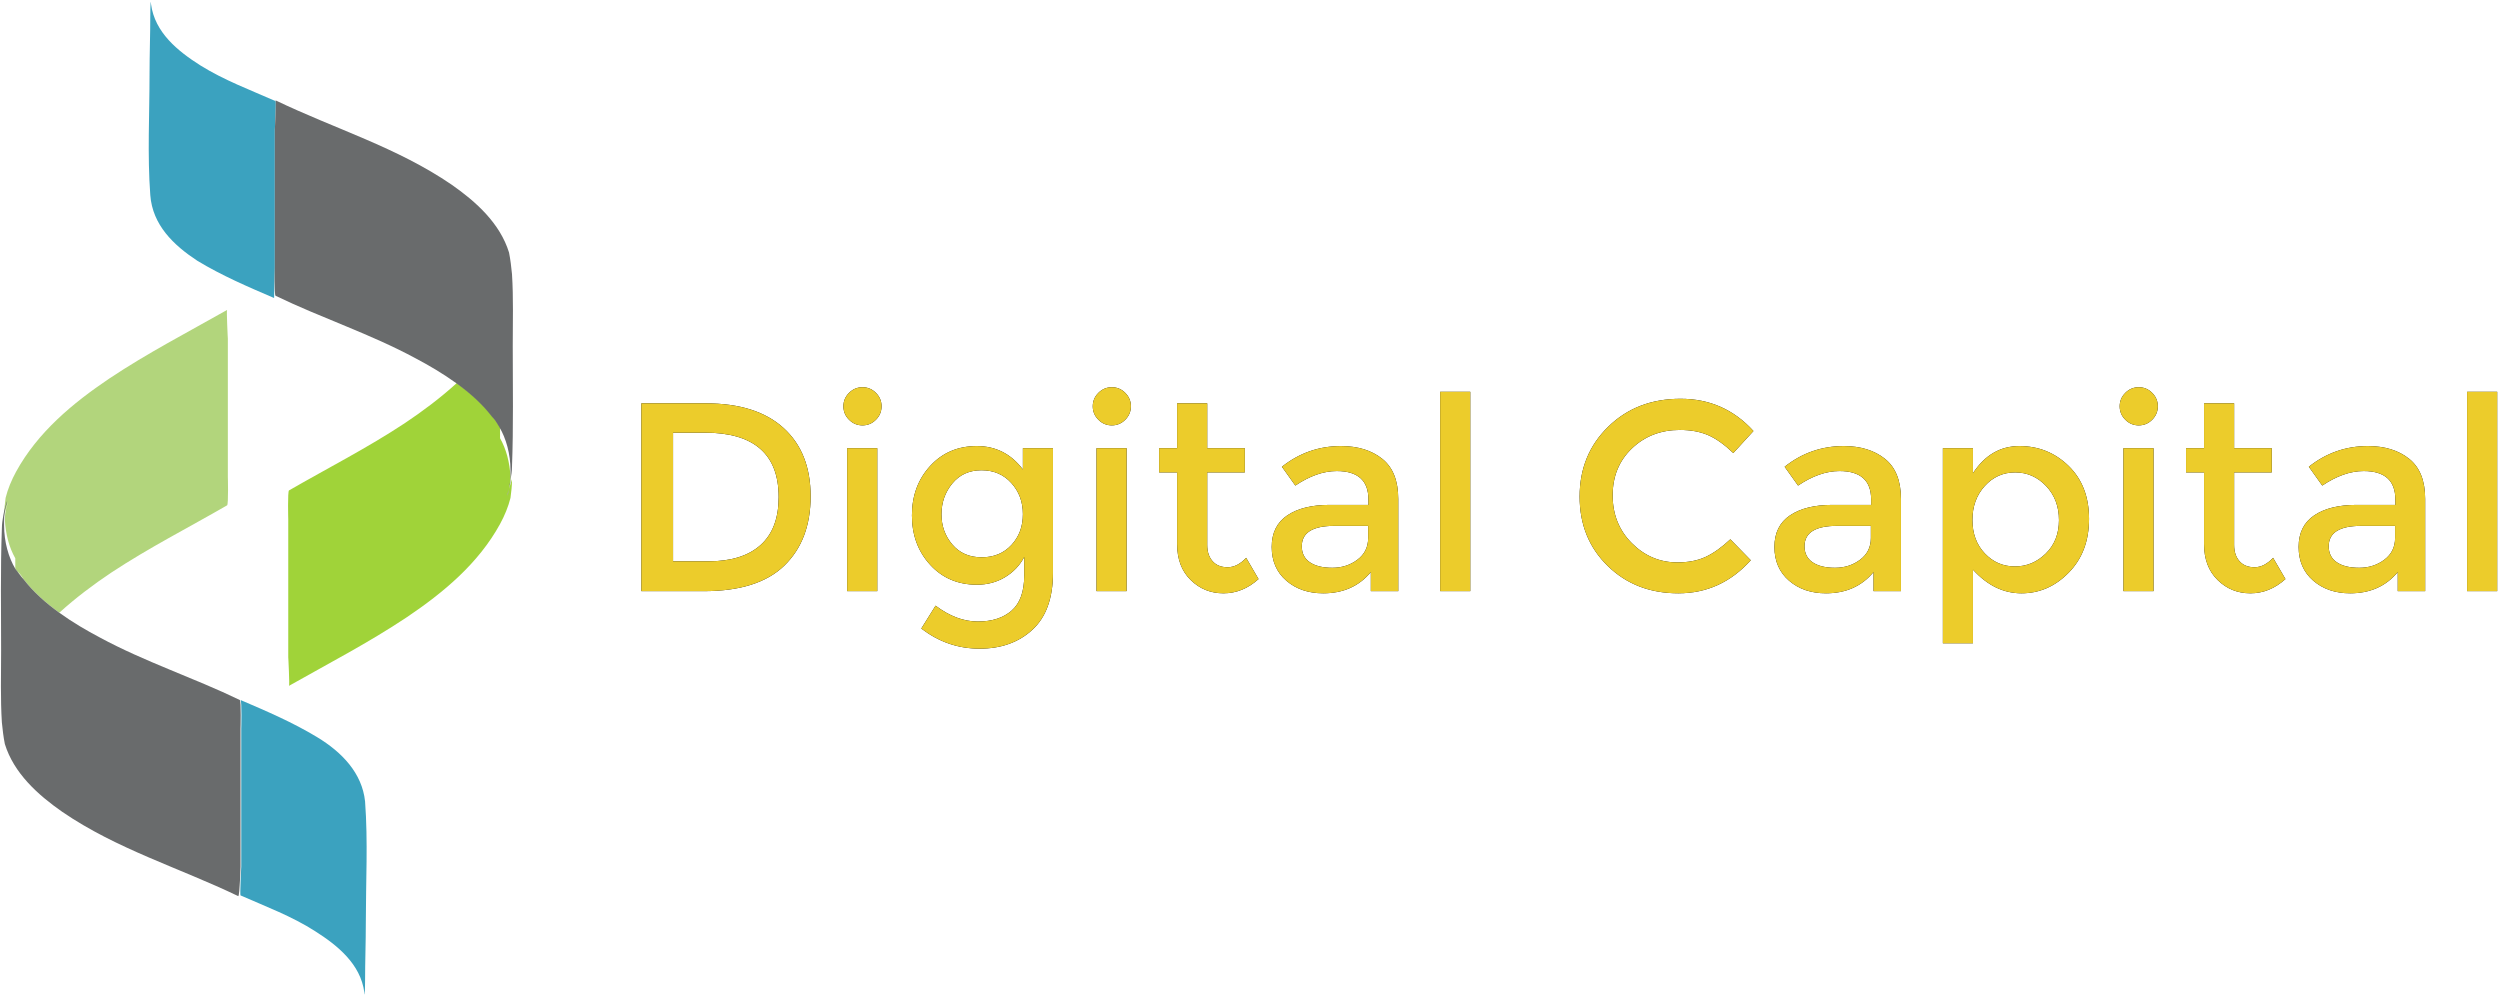
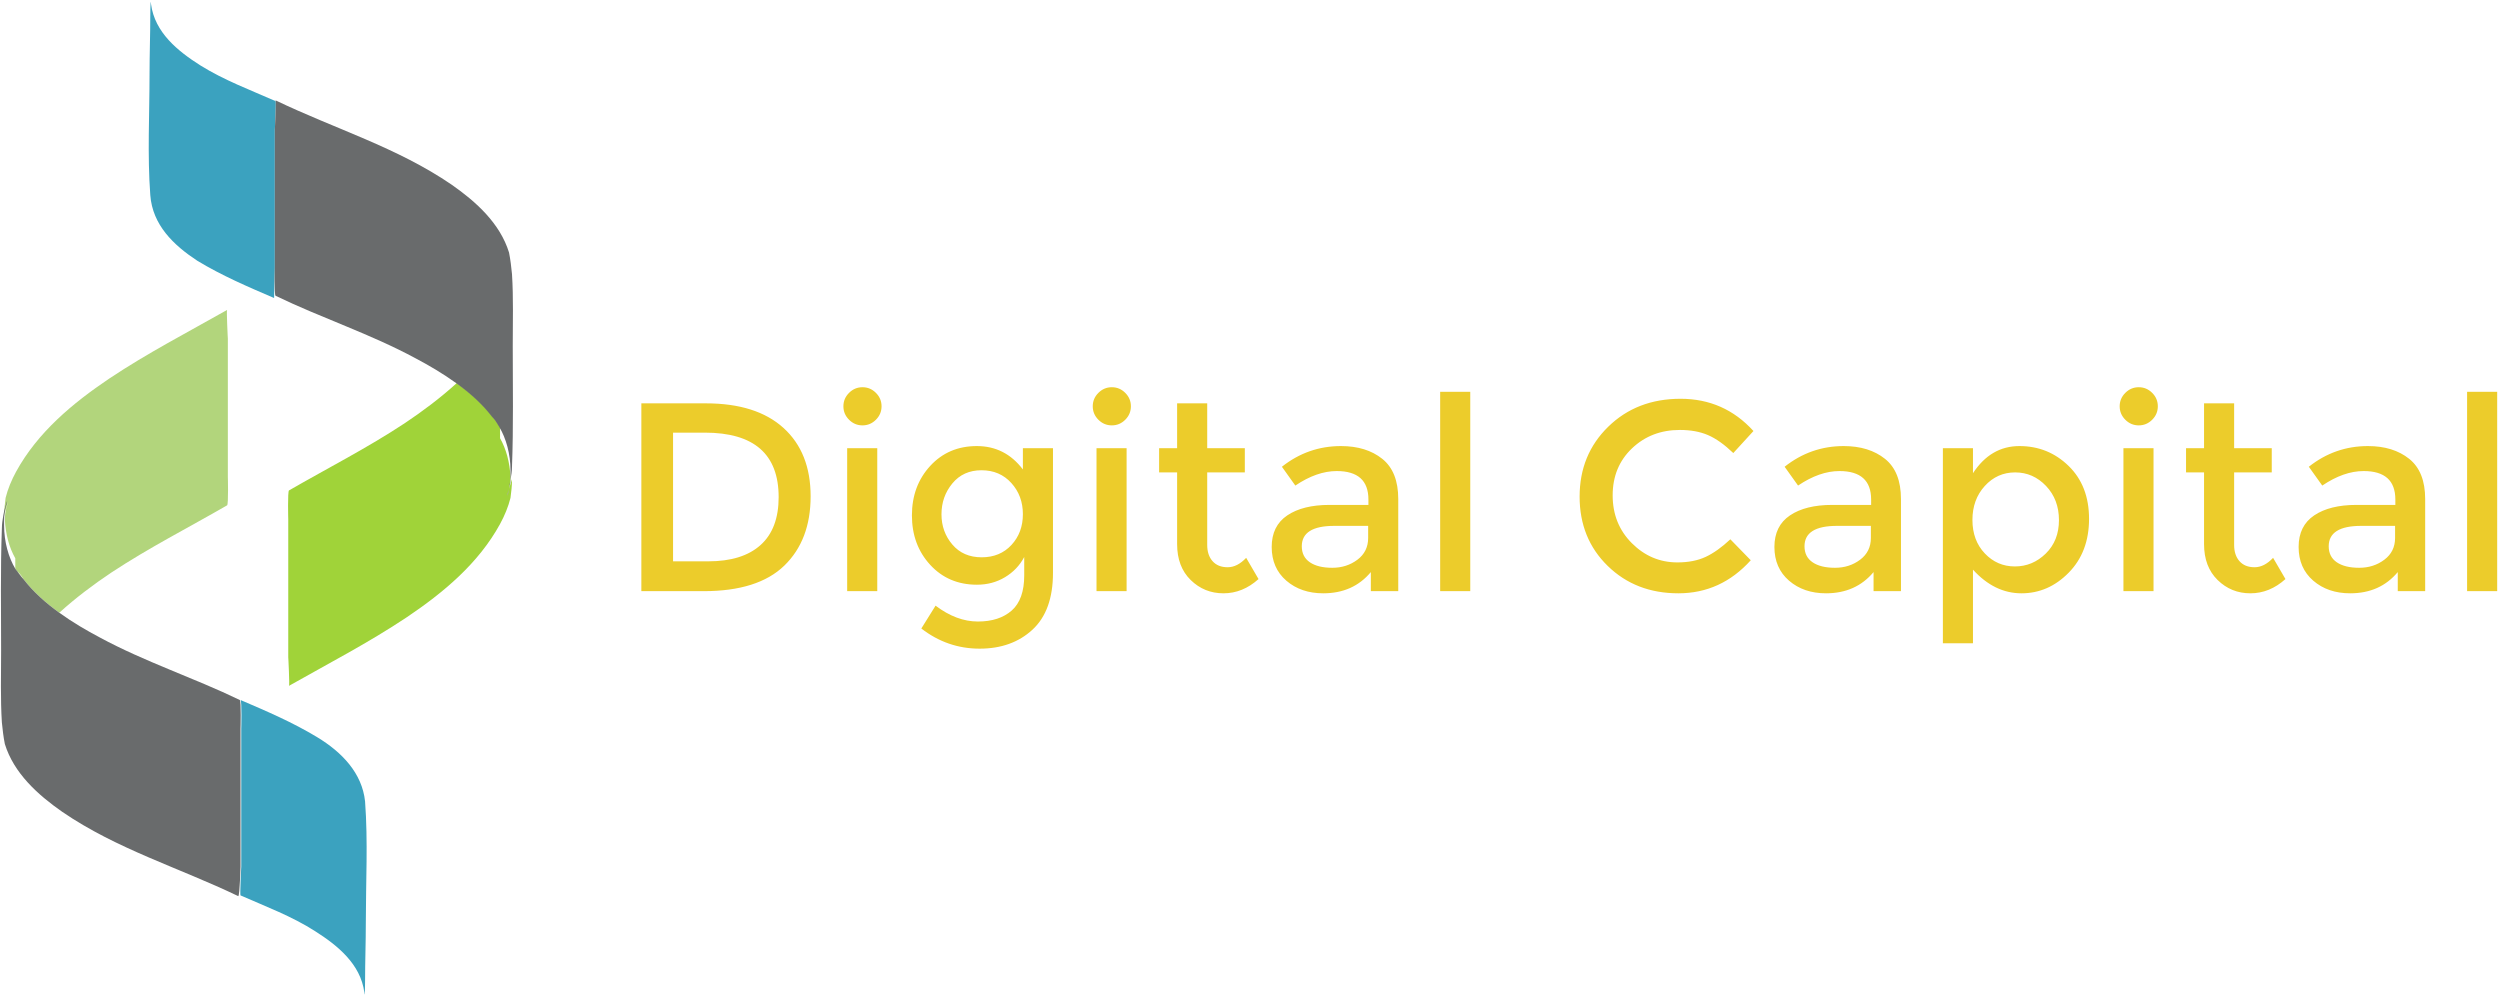
- <svg xmlns="http://www.w3.org/2000/svg" xmlns:xlink="http://www.w3.org/1999/xlink" width="534px" height="213px" viewBox="0 0 534 213" version="1.1">
-   <defs>
-     <path d="M19.767,16.155 C26.96,16.155 32.489,17.905 36.353,21.406 C40.217,24.907 42.15,29.776 42.15,36.012 C42.15,42.249 40.275,47.185 36.525,50.82 C32.776,54.454 27.036,56.272 19.308,56.272 L5.993,56.272 L5.993,16.155 L19.767,16.155 Z M35.32,36.185 C35.32,27.002 30.059,22.411 19.537,22.411 L12.765,22.411 L12.765,49.901 L20.283,49.901 C25.143,49.901 28.863,48.744 31.446,46.429 C34.029,44.114 35.32,40.699 35.32,36.185 Z M56.383,56.272 L49.955,56.272 L49.955,25.739 L56.383,25.739 L56.383,56.272 Z M50.357,19.656 C49.553,18.852 49.151,17.896 49.151,16.786 C49.151,15.677 49.553,14.72 50.357,13.917 C51.16,13.113 52.117,12.711 53.226,12.711 C54.336,12.711 55.292,13.113 56.096,13.917 C56.899,14.72 57.301,15.677 57.301,16.786 C57.301,17.896 56.899,18.852 56.096,19.656 C55.292,20.459 54.336,20.861 53.226,20.861 C52.117,20.861 51.16,20.459 50.357,19.656 Z M93.917,25.739 L93.917,52.369 C93.917,57.764 92.454,61.81 89.527,64.508 C86.6,67.205 82.84,68.554 78.249,68.554 C73.658,68.554 69.506,67.119 65.795,64.249 L68.837,59.371 C71.821,61.628 74.834,62.757 77.876,62.757 C80.918,62.757 83.328,61.973 85.107,60.404 C86.887,58.835 87.776,56.329 87.776,52.886 L87.776,48.983 C86.82,50.781 85.452,52.216 83.673,53.287 C81.893,54.359 79.894,54.894 77.675,54.894 C73.619,54.894 70.291,53.479 67.689,50.647 C65.087,47.816 63.786,44.296 63.786,40.087 C63.786,35.879 65.087,32.359 67.689,29.527 C70.291,26.696 73.61,25.28 77.646,25.28 C81.683,25.28 84.964,26.945 87.489,30.273 L87.489,25.739 L93.917,25.739 Z M70.099,39.858 C70.099,42.345 70.874,44.497 72.424,46.314 C73.973,48.132 76.059,49.04 78.68,49.04 C81.3,49.04 83.424,48.16 85.05,46.4 C86.676,44.64 87.489,42.45 87.489,39.829 C87.489,37.208 86.667,34.989 85.021,33.172 C83.376,31.354 81.253,30.445 78.651,30.445 C76.049,30.445 73.973,31.383 72.424,33.258 C70.874,35.132 70.099,37.332 70.099,39.858 Z M109.642,56.272 L103.215,56.272 L103.215,25.739 L109.642,25.739 L109.642,56.272 Z M103.616,19.656 C102.813,18.852 102.411,17.896 102.411,16.786 C102.411,15.677 102.813,14.72 103.616,13.917 C104.42,13.113 105.376,12.711 106.486,12.711 C107.595,12.711 108.552,13.113 109.355,13.917 C110.159,14.72 110.561,15.677 110.561,16.786 C110.561,17.896 110.159,18.852 109.355,19.656 C108.552,20.459 107.595,20.861 106.486,20.861 C105.376,20.861 104.42,20.459 103.616,19.656 Z M126.86,30.905 L126.86,46.4 C126.86,47.854 127.243,49.012 128.008,49.873 C128.773,50.733 129.844,51.164 131.222,51.164 C132.599,51.164 133.919,50.494 135.182,49.155 L137.822,53.689 C135.564,55.717 133.068,56.731 130.332,56.731 C127.596,56.731 125.263,55.784 123.33,53.89 C121.398,51.996 120.432,49.442 120.432,46.228 L120.432,30.905 L116.587,30.905 L116.587,25.739 L120.432,25.739 L120.432,16.155 L126.86,16.155 L126.86,25.739 L134.895,25.739 L134.895,30.905 L126.86,30.905 Z M167.666,56.272 L161.812,56.272 L161.812,52.197 C159.286,55.22 155.9,56.731 151.653,56.731 C148.477,56.731 145.847,55.832 143.762,54.034 C141.677,52.235 140.634,49.834 140.634,46.831 C140.634,43.827 141.744,41.579 143.963,40.087 C146.182,38.595 149.185,37.849 152.973,37.849 L161.295,37.849 L161.295,36.701 C161.295,32.645 159.038,30.618 154.523,30.618 C151.691,30.618 148.745,31.651 145.684,33.717 L142.815,29.699 C146.526,26.753 150.735,25.28 155.441,25.28 C159.038,25.28 161.974,26.189 164.251,28.006 C166.527,29.824 167.666,32.684 167.666,36.586 L167.666,56.272 Z M161.238,44.908 L161.238,42.326 L154.006,42.326 C149.377,42.326 147.062,43.779 147.062,46.687 C147.062,48.18 147.636,49.318 148.784,50.102 C149.931,50.887 151.529,51.279 153.576,51.279 C155.623,51.279 157.411,50.705 158.942,49.557 C160.472,48.409 161.238,46.86 161.238,44.908 Z M183.047,56.272 L176.619,56.272 L176.619,13.687 L183.047,13.687 L183.047,56.272 Z M227.296,50.131 C229.63,50.131 231.638,49.739 233.322,48.954 C235.005,48.17 236.765,46.917 238.602,45.195 L242.964,49.672 C238.717,54.378 233.561,56.731 227.496,56.731 C221.432,56.731 216.401,54.78 212.402,50.877 C208.404,46.974 206.405,42.039 206.405,36.07 C206.405,30.101 208.442,25.127 212.517,21.148 C216.592,17.169 221.738,15.179 227.956,15.179 C234.173,15.179 239.367,17.475 243.537,22.066 L239.233,26.772 C237.32,24.936 235.512,23.654 233.81,22.927 C232.107,22.2 230.108,21.837 227.812,21.837 C223.756,21.837 220.351,23.147 217.596,25.768 C214.842,28.389 213.464,31.737 213.464,35.812 C213.464,39.886 214.832,43.292 217.568,46.027 C220.303,48.763 223.546,50.131 227.296,50.131 Z M275.046,56.272 L269.192,56.272 L269.192,52.197 C266.666,55.22 263.28,56.731 259.033,56.731 C255.858,56.731 253.227,55.832 251.142,54.034 C249.057,52.235 248.014,49.834 248.014,46.831 C248.014,43.827 249.124,41.579 251.343,40.087 C253.562,38.595 256.565,37.849 260.353,37.849 L268.675,37.849 L268.675,36.701 C268.675,32.645 266.418,30.618 261.903,30.618 C259.072,30.618 256.125,31.651 253.065,33.717 L250.195,29.699 C253.906,26.753 258.115,25.28 262.821,25.28 C266.418,25.28 269.354,26.189 271.631,28.006 C273.907,29.824 275.046,32.684 275.046,36.586 L275.046,56.272 Z M268.618,44.908 L268.618,42.326 L261.386,42.326 C256.757,42.326 254.442,43.779 254.442,46.687 C254.442,48.18 255.016,49.318 256.164,50.102 C257.312,50.887 258.909,51.279 260.956,51.279 C263.003,51.279 264.792,50.705 266.322,49.557 C267.852,48.409 268.618,46.86 268.618,44.908 Z M300.355,25.28 C304.449,25.28 307.95,26.696 310.858,29.527 C313.766,32.359 315.22,36.127 315.22,40.833 C315.22,45.54 313.775,49.366 310.887,52.312 C307.998,55.258 304.631,56.731 300.786,56.731 C296.941,56.731 293.487,55.047 290.427,51.68 L290.427,67.406 L283.999,67.406 L283.999,25.739 L290.427,25.739 L290.427,31.077 C292.952,27.212 296.261,25.28 300.355,25.28 Z M290.312,41.063 C290.312,43.971 291.192,46.353 292.952,48.208 C294.712,50.064 296.854,50.992 299.38,50.992 C301.905,50.992 304.105,50.073 305.98,48.237 C307.855,46.4 308.792,44.019 308.792,41.092 C308.792,38.165 307.874,35.735 306.037,33.803 C304.201,31.871 302.001,30.905 299.437,30.905 C296.874,30.905 294.712,31.871 292.952,33.803 C291.192,35.735 290.312,38.155 290.312,41.063 Z M328.994,56.272 L322.566,56.272 L322.566,25.739 L328.994,25.739 L328.994,56.272 Z M322.968,19.656 C322.164,18.852 321.763,17.896 321.763,16.786 C321.763,15.677 322.164,14.72 322.968,13.917 C323.771,13.113 324.728,12.711 325.837,12.711 C326.947,12.711 327.903,13.113 328.707,13.917 C329.51,14.72 329.912,15.677 329.912,16.786 C329.912,17.896 329.51,18.852 328.707,19.656 C327.903,20.459 326.947,20.861 325.837,20.861 C324.728,20.861 323.771,20.459 322.968,19.656 Z M346.211,30.905 L346.211,46.4 C346.211,47.854 346.594,49.012 347.359,49.873 C348.124,50.733 349.196,51.164 350.573,51.164 C351.951,51.164 353.271,50.494 354.533,49.155 L357.173,53.689 C354.916,55.717 352.419,56.731 349.684,56.731 C346.948,56.731 344.614,55.784 342.682,53.89 C340.75,51.996 339.784,49.442 339.784,46.228 L339.784,30.905 L335.938,30.905 L335.938,25.739 L339.784,25.739 L339.784,16.155 L346.211,16.155 L346.211,25.739 L354.246,25.739 L354.246,30.905 L346.211,30.905 Z M387.017,56.272 L381.163,56.272 L381.163,52.197 C378.638,55.22 375.252,56.731 371.005,56.731 C367.829,56.731 365.199,55.832 363.113,54.034 C361.028,52.235 359.985,49.834 359.985,46.831 C359.985,43.827 361.095,41.579 363.314,40.087 C365.533,38.595 368.537,37.849 372.325,37.849 L380.647,37.849 L380.647,36.701 C380.647,32.645 378.389,30.618 373.874,30.618 C371.043,30.618 368.097,31.651 365.036,33.717 L362.166,29.699 C365.878,26.753 370.086,25.28 374.793,25.28 C378.389,25.28 381.326,26.189 383.602,28.006 C385.879,29.824 387.017,32.684 387.017,36.586 L387.017,56.272 Z M380.589,44.908 L380.589,42.326 L373.358,42.326 C368.728,42.326 366.413,43.779 366.413,46.687 C366.413,48.18 366.987,49.318 368.135,50.102 C369.283,50.887 370.88,51.279 372.927,51.279 C374.974,51.279 376.763,50.705 378.293,49.557 C379.824,48.409 380.589,46.86 380.589,44.908 Z M402.398,56.272 L395.97,56.272 L395.97,13.687 L402.398,13.687 L402.398,56.272 Z" id="path-1" />
-   </defs>
+ <svg xmlns="http://www.w3.org/2000/svg" width="534px" height="213px" viewBox="0 0 534 213" version="1.1">
  <g id="Page-1" stroke="none" stroke-width="1" fill="none" fill-rule="evenodd">
    <g id="digitalCapital">
-       <g id="Digital-Capital" transform="translate(131, 70)">
-         <g>
-           <use fill="#000000" xlink:href="#path-1" />
-           <use fill="#ECCC2B" xlink:href="#path-1" />
-         </g>
+       <g id="Digital-Capital" transform="translate(136, 82)" fill="#ECCC2B" fill-rule="nonzero">
+         <path d="M14.767,4.155 C21.96,4.155 27.489,5.905 31.353,9.406 C35.217,12.907 37.15,17.776 37.15,24.012 C37.15,30.249 35.275,35.185 31.525,38.82 C27.776,42.454 22.036,44.272 14.308,44.272 L0.993,44.272 L0.993,4.155 L14.767,4.155 Z M30.32,24.185 C30.32,15.002 25.059,10.411 14.537,10.411 L7.765,10.411 L7.765,37.901 L15.283,37.901 C20.143,37.901 23.863,36.744 26.446,34.429 C29.029,32.114 30.32,28.699 30.32,24.185 Z M51.383,44.272 L44.955,44.272 L44.955,13.739 L51.383,13.739 L51.383,44.272 Z M45.357,7.656 C44.553,6.852 44.151,5.896 44.151,4.786 C44.151,3.677 44.553,2.72 45.357,1.917 C46.16,1.113 47.117,0.711 48.226,0.711 C49.336,0.711 50.292,1.113 51.096,1.917 C51.899,2.72 52.301,3.677 52.301,4.786 C52.301,5.896 51.899,6.852 51.096,7.656 C50.292,8.459 49.336,8.861 48.226,8.861 C47.117,8.861 46.16,8.459 45.357,7.656 Z M88.917,13.739 L88.917,40.369 C88.917,45.764 87.454,49.81 84.527,52.508 C81.6,55.205 77.84,56.554 73.249,56.554 C68.658,56.554 64.506,55.119 60.795,52.249 L63.837,47.371 C66.821,49.628 69.834,50.757 72.876,50.757 C75.918,50.757 78.328,49.973 80.107,48.404 C81.887,46.835 82.776,44.329 82.776,40.886 L82.776,36.983 C81.82,38.781 80.452,40.216 78.673,41.287 C76.893,42.359 74.894,42.894 72.675,42.894 C68.619,42.894 65.291,41.479 62.689,38.647 C60.087,35.816 58.786,32.296 58.786,28.087 C58.786,23.879 60.087,20.359 62.689,17.527 C65.291,14.696 68.61,13.28 72.646,13.28 C76.683,13.28 79.964,14.945 82.489,18.273 L82.489,13.739 L88.917,13.739 Z M65.099,27.858 C65.099,30.345 65.874,32.497 67.424,34.314 C68.973,36.132 71.059,37.04 73.68,37.04 C76.3,37.04 78.424,36.16 80.05,34.4 C81.676,32.64 82.489,30.45 82.489,27.829 C82.489,25.208 81.667,22.989 80.021,21.172 C78.376,19.354 76.253,18.445 73.651,18.445 C71.049,18.445 68.973,19.383 67.424,21.258 C65.874,23.132 65.099,25.332 65.099,27.858 Z M104.642,44.272 L98.215,44.272 L98.215,13.739 L104.642,13.739 L104.642,44.272 Z M98.616,7.656 C97.813,6.852 97.411,5.896 97.411,4.786 C97.411,3.677 97.813,2.72 98.616,1.917 C99.42,1.113 100.376,0.711 101.486,0.711 C102.595,0.711 103.552,1.113 104.355,1.917 C105.159,2.72 105.561,3.677 105.561,4.786 C105.561,5.896 105.159,6.852 104.355,7.656 C103.552,8.459 102.595,8.861 101.486,8.861 C100.376,8.861 99.42,8.459 98.616,7.656 Z M121.86,18.905 L121.86,34.4 C121.86,35.854 122.243,37.012 123.008,37.873 C123.773,38.733 124.844,39.164 126.222,39.164 C127.599,39.164 128.919,38.494 130.182,37.155 L132.822,41.689 C130.564,43.717 128.068,44.731 125.332,44.731 C122.596,44.731 120.263,43.784 118.33,41.89 C116.398,39.996 115.432,37.442 115.432,34.228 L115.432,18.905 L111.587,18.905 L111.587,13.739 L115.432,13.739 L115.432,4.155 L121.86,4.155 L121.86,13.739 L129.895,13.739 L129.895,18.905 L121.86,18.905 Z M162.666,44.272 L156.812,44.272 L156.812,40.197 C154.286,43.22 150.9,44.731 146.653,44.731 C143.477,44.731 140.847,43.832 138.762,42.034 C136.677,40.235 135.634,37.834 135.634,34.831 C135.634,31.827 136.744,29.579 138.963,28.087 C141.182,26.595 144.185,25.849 147.973,25.849 L156.295,25.849 L156.295,24.701 C156.295,20.645 154.038,18.618 149.523,18.618 C146.691,18.618 143.745,19.651 140.684,21.717 L137.815,17.699 C141.526,14.753 145.735,13.28 150.441,13.28 C154.038,13.28 156.974,14.189 159.251,16.006 C161.527,17.824 162.666,20.684 162.666,24.586 L162.666,44.272 Z M156.238,32.908 L156.238,30.326 L149.006,30.326 C144.377,30.326 142.062,31.779 142.062,34.687 C142.062,36.18 142.636,37.318 143.784,38.102 C144.931,38.887 146.529,39.279 148.576,39.279 C150.623,39.279 152.411,38.705 153.942,37.557 C155.472,36.409 156.238,34.86 156.238,32.908 Z M178.047,44.272 L171.619,44.272 L171.619,1.687 L178.047,1.687 L178.047,44.272 Z M222.296,38.131 C224.63,38.131 226.638,37.739 228.322,36.954 C230.005,36.17 231.765,34.917 233.602,33.195 L237.964,37.672 C233.717,42.378 228.561,44.731 222.496,44.731 C216.432,44.731 211.401,42.78 207.402,38.877 C203.404,34.974 201.405,30.039 201.405,24.07 C201.405,18.101 203.442,13.127 207.517,9.148 C211.592,5.169 216.738,3.179 222.956,3.179 C229.173,3.179 234.367,5.475 238.537,10.066 L234.233,14.772 C232.32,12.936 230.512,11.654 228.81,10.927 C227.107,10.2 225.108,9.837 222.812,9.837 C218.756,9.837 215.351,11.147 212.596,13.768 C209.842,16.389 208.464,19.737 208.464,23.812 C208.464,27.886 209.832,31.292 212.568,34.027 C215.303,36.763 218.546,38.131 222.296,38.131 Z M270.046,44.272 L264.192,44.272 L264.192,40.197 C261.666,43.22 258.28,44.731 254.033,44.731 C250.858,44.731 248.227,43.832 246.142,42.034 C244.057,40.235 243.014,37.834 243.014,34.831 C243.014,31.827 244.124,29.579 246.343,28.087 C248.562,26.595 251.565,25.849 255.353,25.849 L263.675,25.849 L263.675,24.701 C263.675,20.645 261.418,18.618 256.903,18.618 C254.072,18.618 251.125,19.651 248.065,21.717 L245.195,17.699 C248.906,14.753 253.115,13.28 257.821,13.28 C261.418,13.28 264.354,14.189 266.631,16.006 C268.907,17.824 270.046,20.684 270.046,24.586 L270.046,44.272 Z M263.618,32.908 L263.618,30.326 L256.386,30.326 C251.757,30.326 249.442,31.779 249.442,34.687 C249.442,36.18 250.016,37.318 251.164,38.102 C252.312,38.887 253.909,39.279 255.956,39.279 C258.003,39.279 259.792,38.705 261.322,37.557 C262.852,36.409 263.618,34.86 263.618,32.908 Z M295.355,13.28 C299.449,13.28 302.95,14.696 305.858,17.527 C308.766,20.359 310.22,24.127 310.22,28.833 C310.22,33.54 308.775,37.366 305.887,40.312 C302.998,43.258 299.631,44.731 295.786,44.731 C291.941,44.731 288.487,43.047 285.427,39.68 L285.427,55.406 L278.999,55.406 L278.999,13.739 L285.427,13.739 L285.427,19.077 C287.952,15.212 291.261,13.28 295.355,13.28 Z M285.312,29.063 C285.312,31.971 286.192,34.353 287.952,36.208 C289.712,38.064 291.854,38.992 294.38,38.992 C296.905,38.992 299.105,38.073 300.98,36.237 C302.855,34.4 303.792,32.019 303.792,29.092 C303.792,26.165 302.874,23.735 301.037,21.803 C299.201,19.871 297.001,18.905 294.437,18.905 C291.874,18.905 289.712,19.871 287.952,21.803 C286.192,23.735 285.312,26.155 285.312,29.063 Z M323.994,44.272 L317.566,44.272 L317.566,13.739 L323.994,13.739 L323.994,44.272 Z M317.968,7.656 C317.164,6.852 316.763,5.896 316.763,4.786 C316.763,3.677 317.164,2.72 317.968,1.917 C318.771,1.113 319.728,0.711 320.837,0.711 C321.947,0.711 322.903,1.113 323.707,1.917 C324.51,2.72 324.912,3.677 324.912,4.786 C324.912,5.896 324.51,6.852 323.707,7.656 C322.903,8.459 321.947,8.861 320.837,8.861 C319.728,8.861 318.771,8.459 317.968,7.656 Z M341.211,18.905 L341.211,34.4 C341.211,35.854 341.594,37.012 342.359,37.873 C343.124,38.733 344.196,39.164 345.573,39.164 C346.951,39.164 348.271,38.494 349.533,37.155 L352.173,41.689 C349.916,43.717 347.419,44.731 344.684,44.731 C341.948,44.731 339.614,43.784 337.682,41.89 C335.75,39.996 334.784,37.442 334.784,34.228 L334.784,18.905 L330.938,18.905 L330.938,13.739 L334.784,13.739 L334.784,4.155 L341.211,4.155 L341.211,13.739 L349.246,13.739 L349.246,18.905 L341.211,18.905 Z M382.017,44.272 L376.163,44.272 L376.163,40.197 C373.638,43.22 370.252,44.731 366.005,44.731 C362.829,44.731 360.199,43.832 358.113,42.034 C356.028,40.235 354.985,37.834 354.985,34.831 C354.985,31.827 356.095,29.579 358.314,28.087 C360.533,26.595 363.537,25.849 367.325,25.849 L375.647,25.849 L375.647,24.701 C375.647,20.645 373.389,18.618 368.874,18.618 C366.043,18.618 363.097,19.651 360.036,21.717 L357.166,17.699 C360.878,14.753 365.086,13.28 369.793,13.28 C373.389,13.28 376.326,14.189 378.602,16.006 C380.879,17.824 382.017,20.684 382.017,24.586 L382.017,44.272 Z M375.589,32.908 L375.589,30.326 L368.358,30.326 C363.728,30.326 361.413,31.779 361.413,34.687 C361.413,36.18 361.987,37.318 363.135,38.102 C364.283,38.887 365.88,39.279 367.927,39.279 C369.974,39.279 371.763,38.705 373.293,37.557 C374.824,36.409 375.589,34.86 375.589,32.908 Z M397.398,44.272 L390.97,44.272 L390.97,1.687 L397.398,1.687 L397.398,44.272 Z" id="path-1" />
      </g>
      <path d="M1.355,108.418 C1.195,109.215 1.035,110.012 1.035,110.969 C1.195,114.152 1.992,117.02 3.266,119.25 C3.266,120.047 3.266,120.844 3.266,121.48 C3.746,122.277 4.383,123.074 5.02,123.711 C7.09,126.422 9.797,128.809 12.664,130.879 C16.172,127.695 19.992,124.828 23.816,122.277 C31.781,117.02 40.227,112.719 48.508,107.941 C48.828,107.781 48.668,101.57 48.668,101.887 C48.668,96.949 48.668,92.012 48.668,87.074 C48.668,82.133 48.668,77.195 48.668,72.258 C48.668,72.574 48.352,66.203 48.508,66.203 C40.066,70.984 31.465,75.441 23.34,80.859 C15.535,86.117 8.047,92.328 3.426,100.773 C2.469,102.523 1.672,104.438 1.195,106.348 C1.035,107.621 0.879,108.898 0.879,110.172 C0.879,110.172 0.879,110.332 0.879,110.332 C1.035,109.215 1.355,108.258 1.672,107.305 C1.672,107.465 1.516,107.941 1.355,108.418 Z M5.02,123.711 C4.543,123.074 4.062,122.598 3.746,121.961 C4.223,122.598 4.699,123.074 5.02,123.711 Z" id="Fill-1" fill="#B2D57C" fill-rule="nonzero" />
      <path d="M67.785,157.484 C62.527,154.297 56.953,151.91 51.375,149.52 C51.695,149.68 51.535,155.891 51.535,155.574 C51.535,160.512 51.535,165.449 51.535,170.387 C51.535,175.328 51.535,180.266 51.535,185.203 C51.535,184.883 51.219,191.258 51.375,191.258 C56.793,193.645 62.367,195.719 67.309,198.902 C72.086,201.93 77.023,205.914 77.82,211.965 C77.98,214.039 77.98,208.301 77.98,209.578 C77.98,205.434 78.141,201.293 78.141,196.992 C78.141,188.391 78.617,179.785 77.98,171.184 C77.344,165.133 73.043,160.672 67.785,157.484 Z" id="Fill-2" fill="#3BA2BF" />
      <path d="M51.375,185.203 C51.375,180.266 51.375,175.328 51.375,170.387 C51.375,165.449 51.375,160.512 51.375,155.574 C51.375,155.891 51.535,149.68 51.219,149.52 C41.34,144.742 30.984,141.395 21.27,136.137 C18.559,134.703 15.535,132.953 12.664,130.879 C9.797,128.809 7.09,126.422 5.02,123.711 C4.383,123.074 3.902,122.277 3.266,121.48 C1.832,119.094 0.879,115.746 0.879,112.242 C0.879,111.766 0.879,111.445 0.879,110.969 C0.879,110.172 1.035,109.215 1.195,108.418 C1.355,107.941 1.516,107.465 1.516,106.984 C1.195,107.941 0.879,109.055 0.719,110.012 C0.559,110.969 0.398,111.922 0.398,112.879 C0.082,121.641 0.238,130.242 0.238,139.004 C0.238,144.102 0.082,149.199 0.398,154.297 C0.559,155.891 0.719,157.324 1.035,158.918 C2.949,165.133 8.047,169.75 13.305,173.414 C24.934,181.379 38.312,185.363 50.898,191.418 C51.219,191.258 51.375,184.883 51.375,185.203 Z" id="Fill-3" fill="#696B6C" />
      <path d="M108.727,104.438 C108.566,104.914 108.406,105.391 108.406,105.871 C108.566,105.391 108.566,104.914 108.727,104.438 C108.887,103.641 109.043,102.844 109.043,101.887 C108.887,98.703 108.09,95.836 106.812,93.605 C106.812,92.809 106.812,92.012 106.812,91.215 C106.336,90.418 105.699,89.621 105.223,88.984 C105.699,89.621 106.02,90.098 106.496,90.734 C106.176,90.098 105.699,89.621 105.223,88.984 C103.148,86.277 100.441,83.887 97.574,81.816 C94.07,85 90.246,87.867 86.422,90.418 C78.457,95.676 70.016,99.977 61.73,104.754 C61.414,104.914 61.57,111.129 61.57,110.809 C61.57,115.746 61.57,120.684 61.57,125.625 C61.57,130.562 61.57,135.5 61.57,140.438 C61.57,140.121 61.891,146.492 61.73,146.492 C70.176,141.715 78.777,137.254 86.902,131.836 C94.707,126.578 102.195,120.367 106.812,111.922 C107.77,110.172 108.566,108.258 109.043,106.348 C109.203,105.074 109.363,103.801 109.363,102.523 C109.363,102.523 109.363,102.367 109.363,102.367 C109.043,103.32 108.887,103.957 108.727,104.438 Z" id="Fill-4" fill="#A0D339" />
      <path d="M58.703,57.281 C58.703,52.344 58.703,47.406 58.703,42.469 C58.703,37.527 58.703,32.59 58.703,27.652 C58.703,27.969 59.023,21.598 58.863,21.598 C53.449,19.207 47.871,17.137 42.773,13.953 C37.996,10.926 33.055,6.941 32.262,0.891 C32.102,-1.184 32.102,4.555 32.102,3.277 C32.102,7.422 31.941,11.562 31.941,15.863 C31.941,24.465 31.465,33.07 32.102,41.672 C32.578,48.043 37.039,52.344 42.137,55.691 C47.395,58.875 52.969,61.266 58.547,63.656 C58.547,63.176 58.703,56.965 58.703,57.281 Z" id="Fill-5" fill="#3BA2BF" />
      <path d="M109.523,73.852 C109.523,68.754 109.684,63.656 109.363,58.559 C109.203,56.965 109.043,55.531 108.727,53.938 C106.812,47.723 101.715,43.105 96.461,39.441 C84.832,31.477 71.449,27.492 58.863,21.438 C59.023,21.438 58.703,27.969 58.703,27.492 C58.703,32.43 58.703,37.371 58.703,42.309 C58.703,47.246 58.703,52.184 58.703,57.125 C58.703,56.805 58.547,63.016 58.863,63.176 C68.742,67.957 79.094,71.301 88.812,76.559 C91.52,77.992 94.547,79.746 97.414,81.816 C100.281,83.887 102.992,86.277 105.062,88.984 C105.699,89.621 106.176,90.418 106.656,91.215 C108.09,93.605 109.043,96.949 109.043,100.453 C109.043,100.934 109.043,101.25 109.043,101.727 C109.043,102.523 108.887,103.48 108.727,104.277 C108.887,103.801 109.043,103.16 109.043,102.523 C109.203,101.57 109.363,100.613 109.363,99.656 C109.684,91.215 109.523,82.453 109.523,73.852 Z" id="Fill-6" fill="#696B6C" />
      <path d="M108.727,104.438 C108.566,104.914 108.406,105.391 108.406,105.871 C108.566,105.391 108.566,104.914 108.727,104.438 Z" id="Fill-7" fill="#696B6C" />
    </g>
  </g>
</svg>
